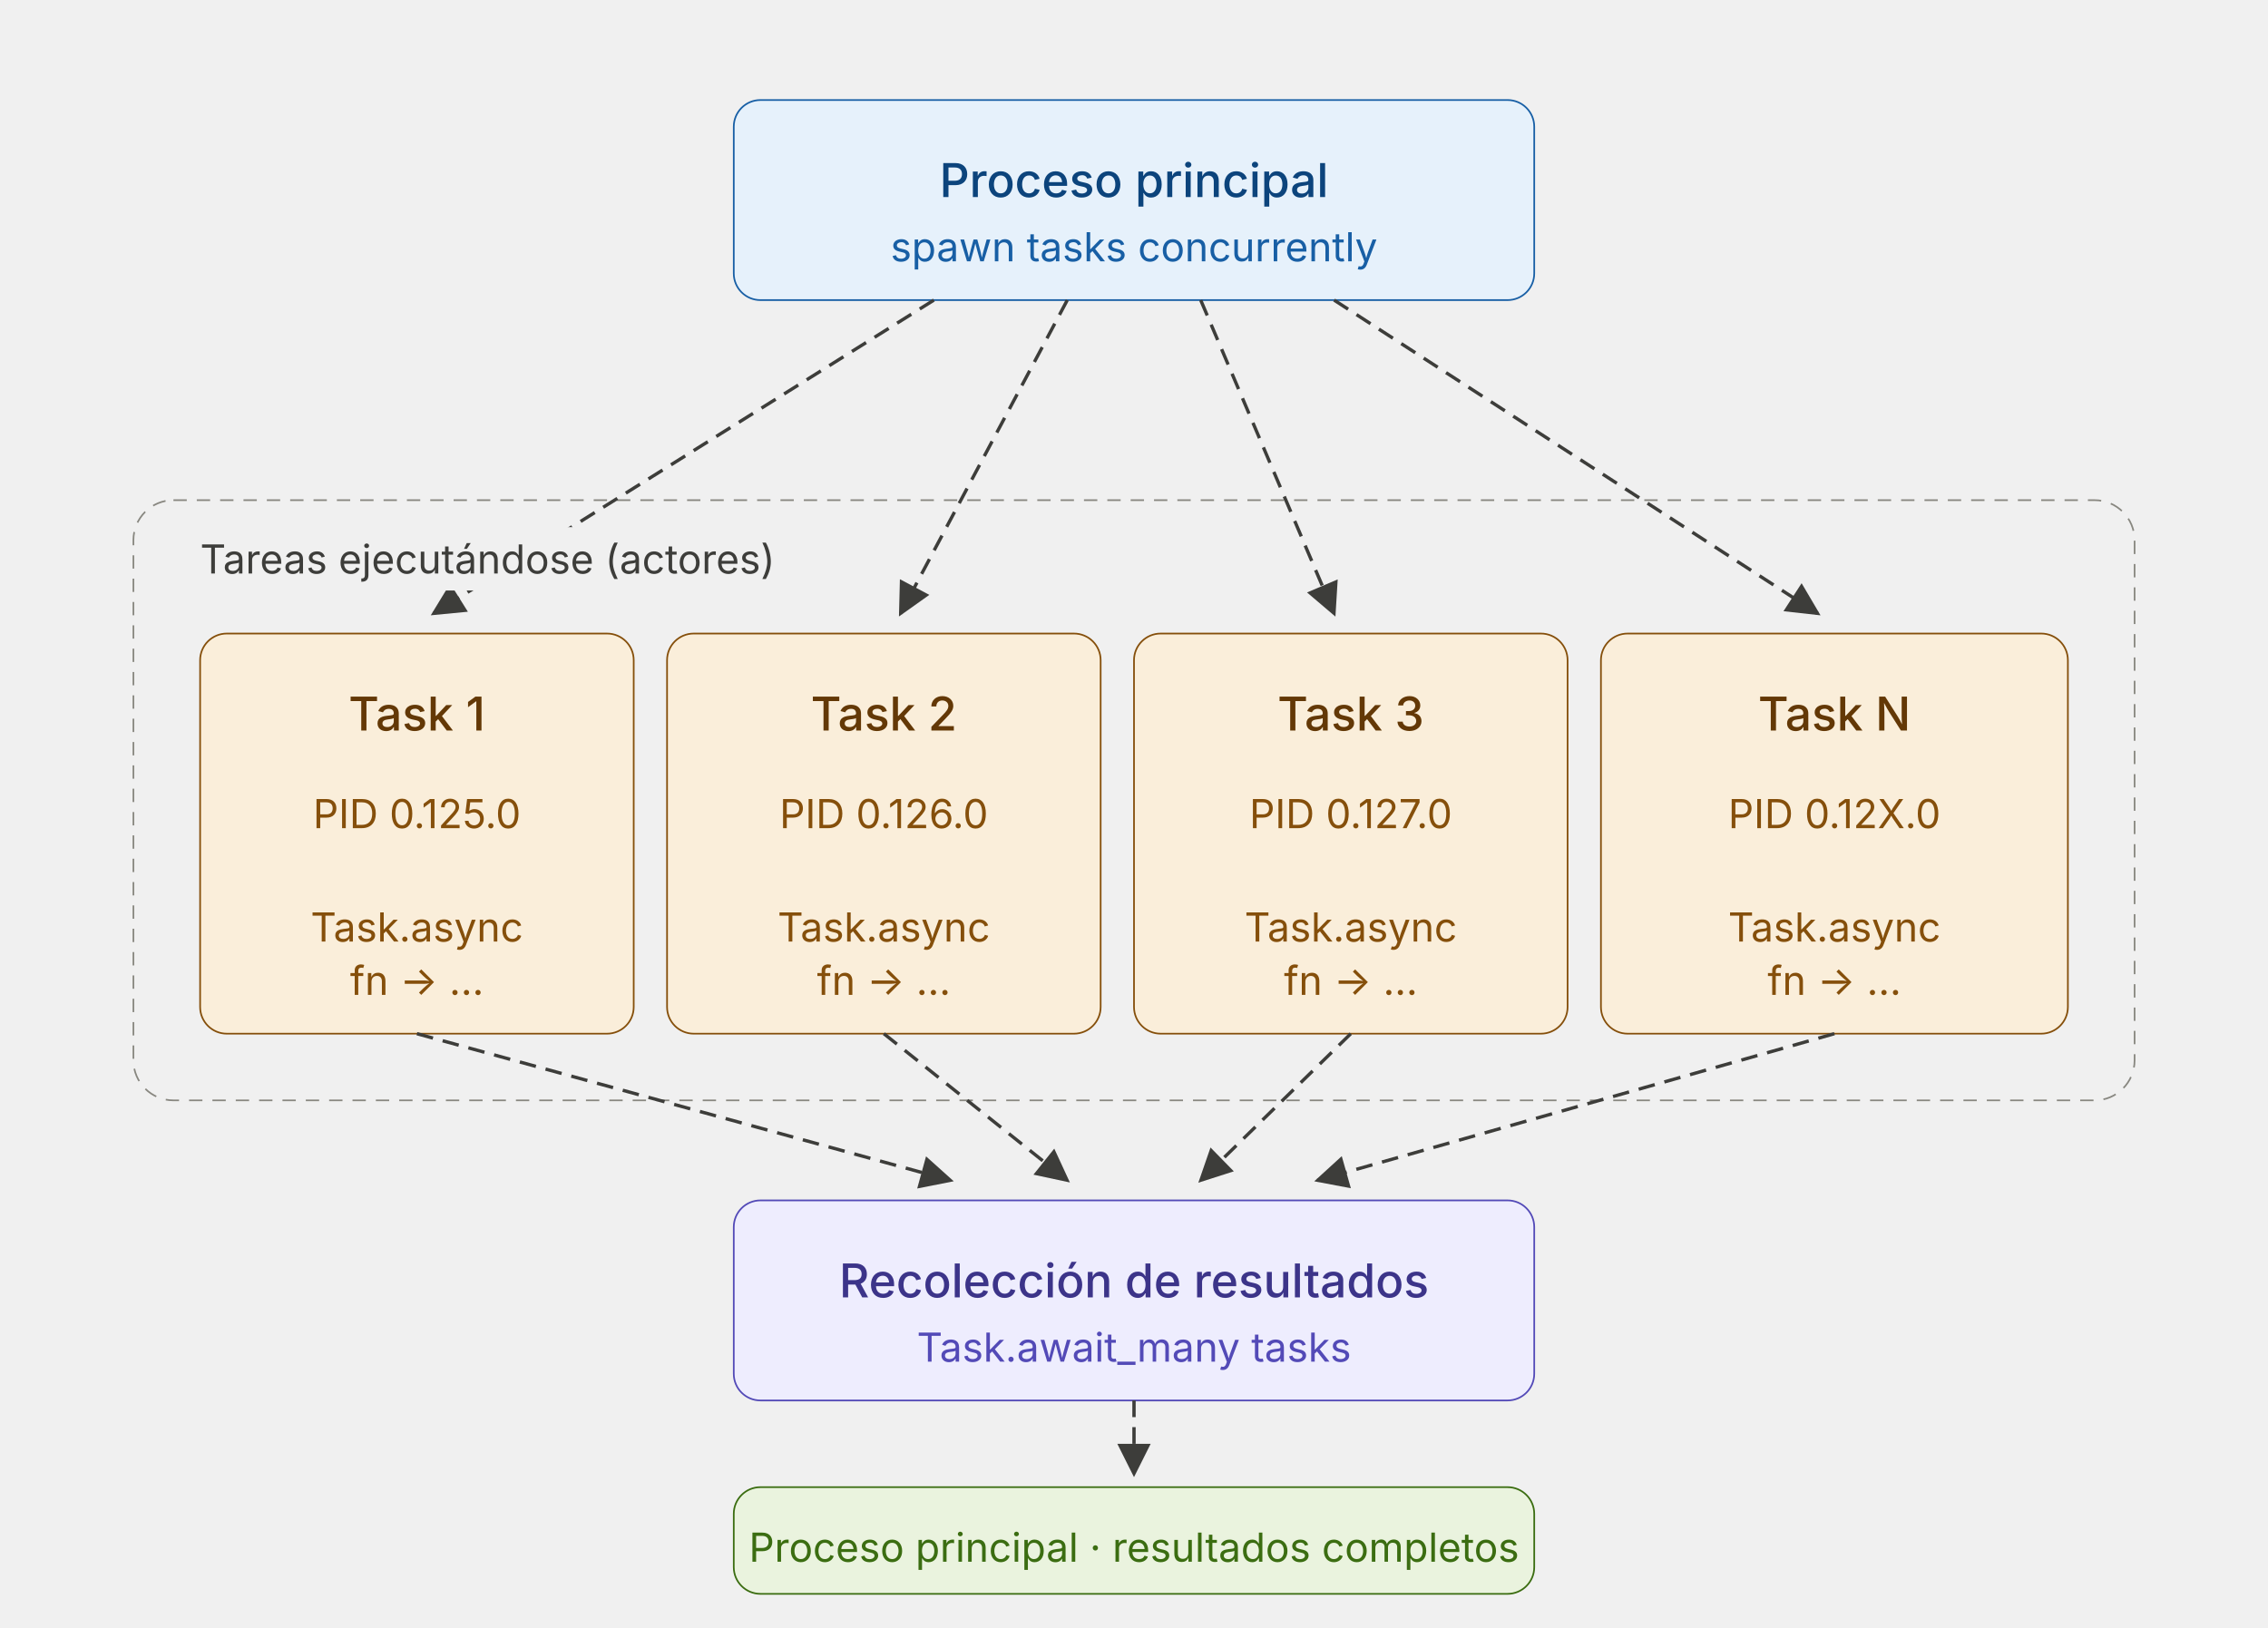
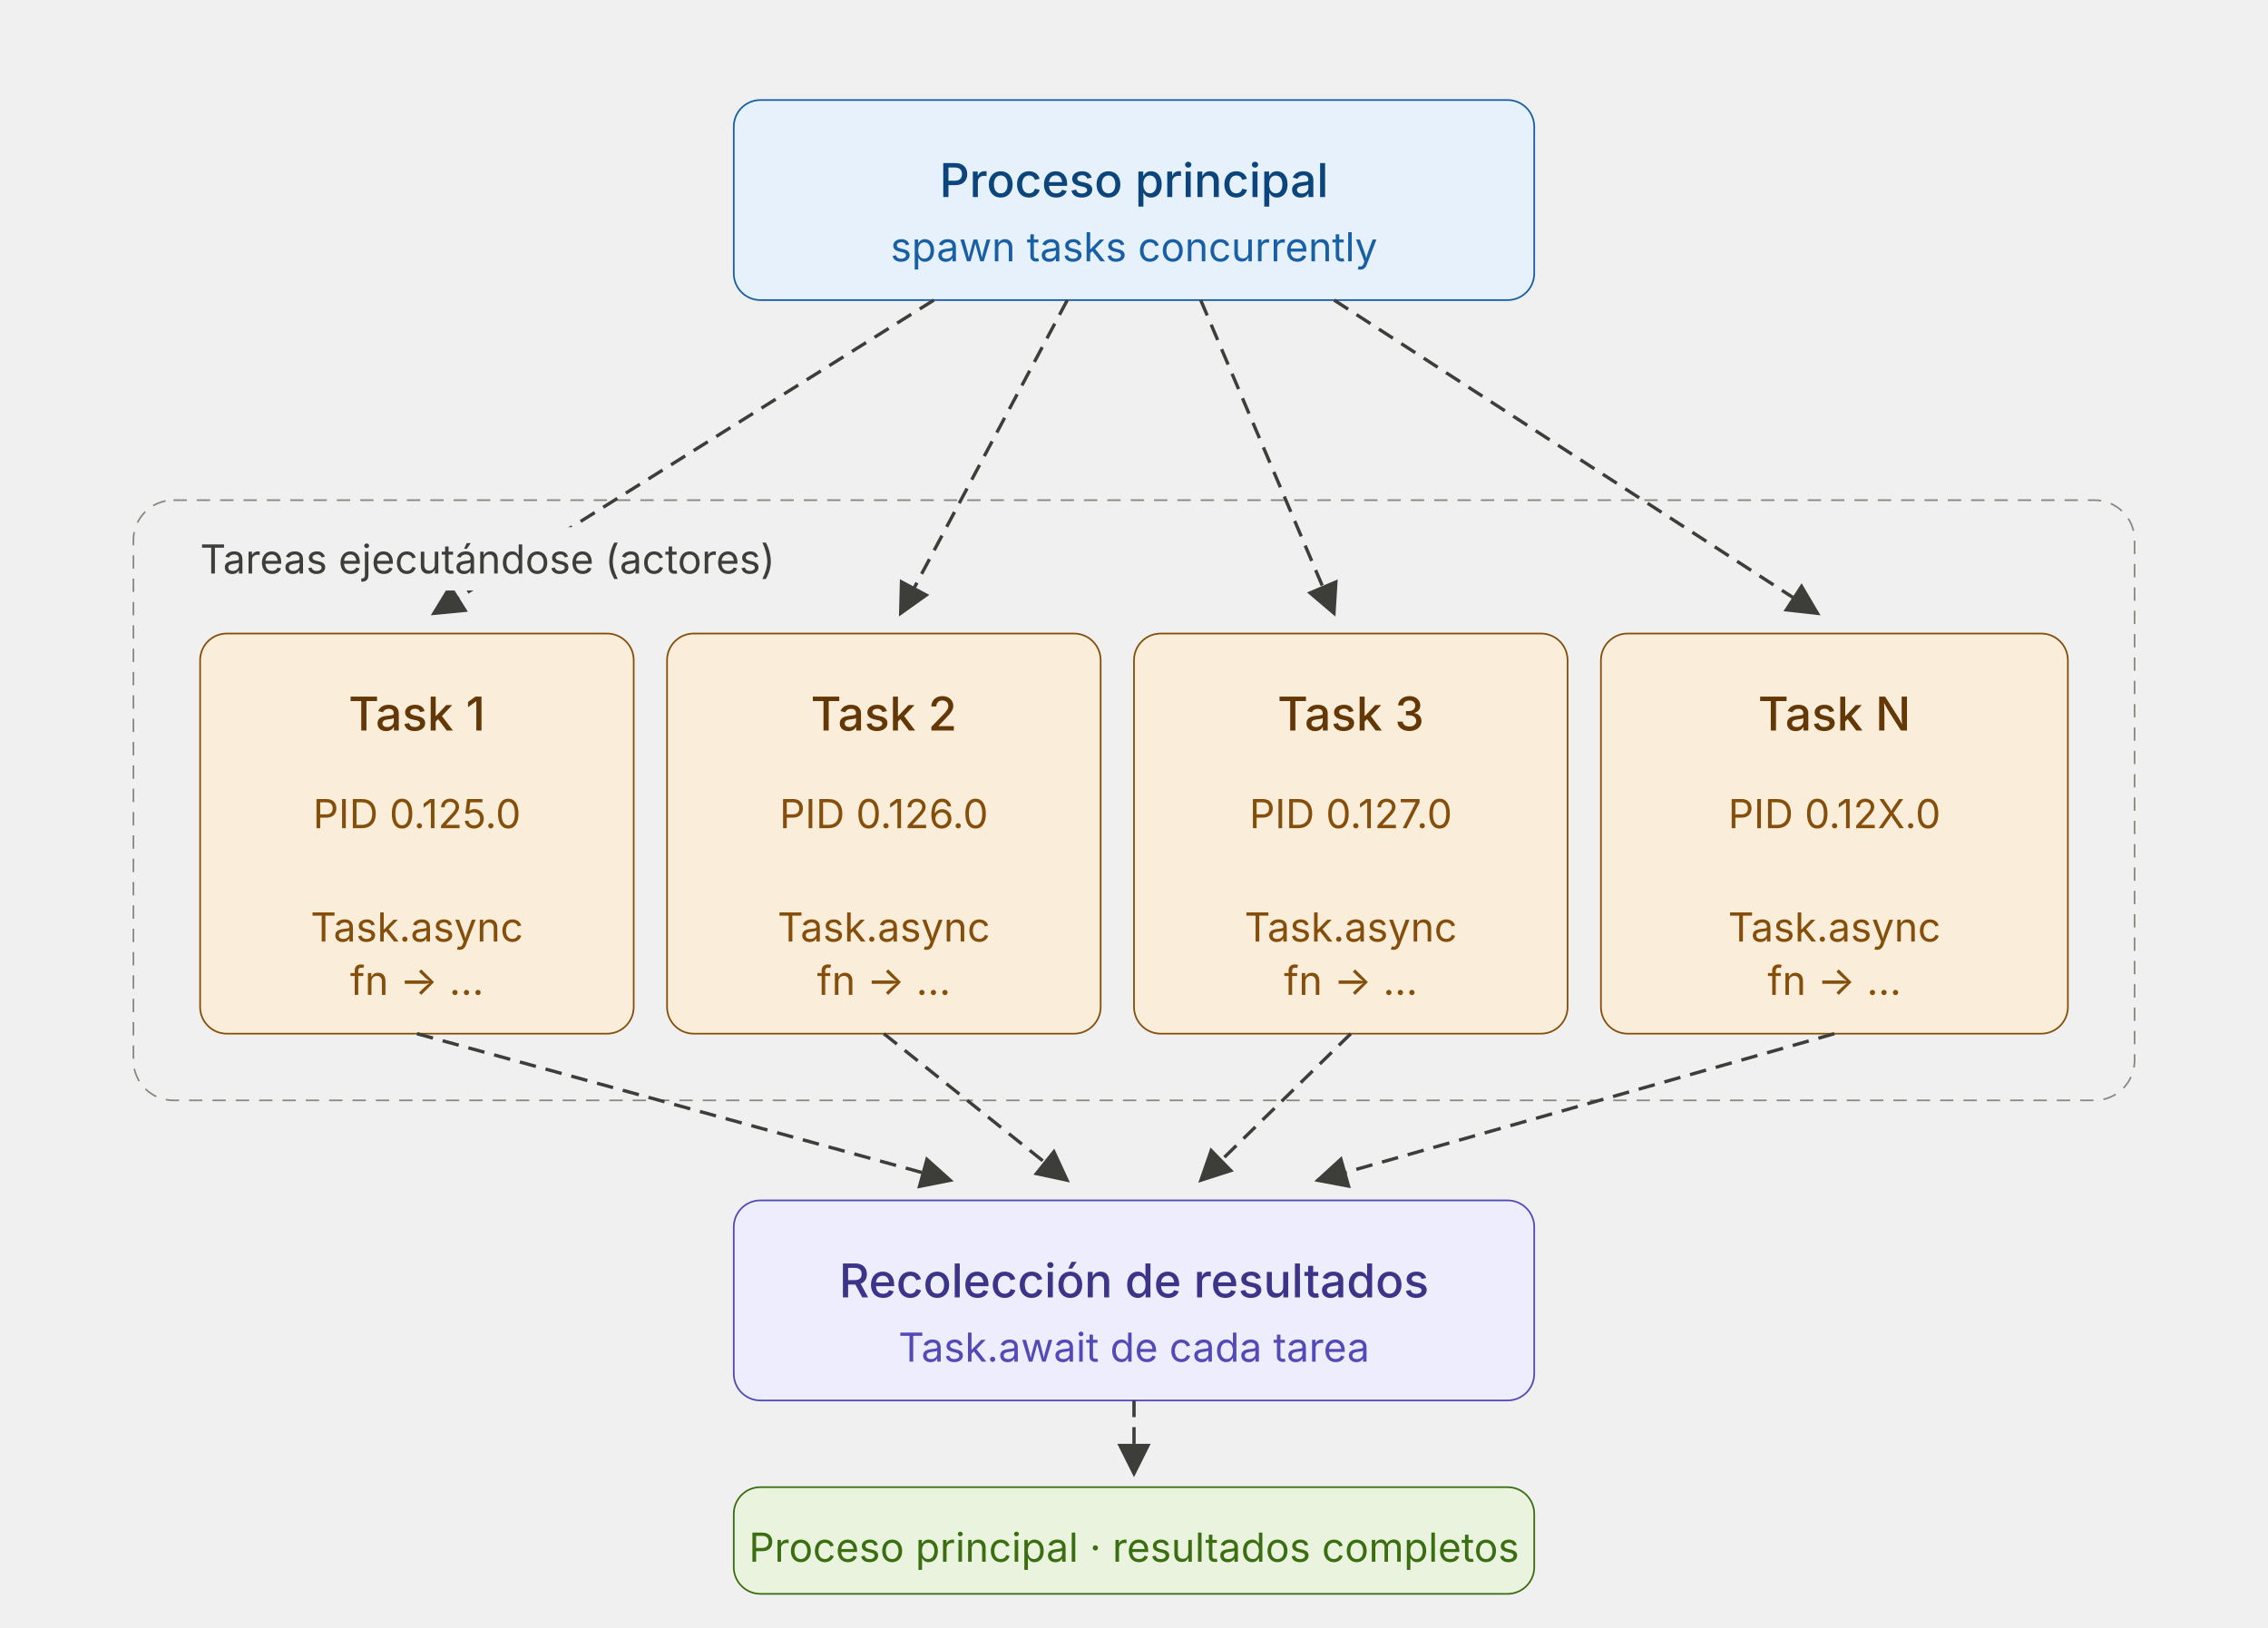
<svg xmlns="http://www.w3.org/2000/svg" width="100%" viewBox="0 0 680 488" role="img" style="">
  <defs>
    <marker id="tri" markerWidth="10" markerHeight="10" refX="9" refY="5" orient="auto" markerUnits="userSpaceOnUse">
      <path d="M 0 0 L 10 5 L 0 10 z" fill="#3d3d3a" />
    </marker>
    <mask id="imagine-text-gaps-hovi55" maskUnits="userSpaceOnUse">
      <rect x="0" y="0" width="680" height="488" fill="white" />
      <rect x="278.359" y="43.234" width="123.281" height="21.531" fill="black" rx="2" />
      <rect x="262.922" y="64.484" width="154.156" height="19.031" fill="black" rx="2" />
      <rect x="56" y="158.078" width="180.844" height="19.016" fill="black" rx="2" />
      <rect x="101.203" y="203.234" width="47.594" height="21.516" fill="black" rx="2" />
      <rect x="90.797" y="234.484" width="68.406" height="19.031" fill="black" rx="2" />
      <rect x="89.672" y="268.484" width="70.656" height="19.016" fill="black" rx="2" />
      <rect x="102.109" y="284.484" width="45.781" height="19.016" fill="black" rx="2" />
      <rect x="239.797" y="203.234" width="50.406" height="21.516" fill="black" rx="2" />
      <rect x="230.766" y="234.484" width="68.469" height="19.031" fill="black" rx="2" />
      <rect x="229.672" y="268.484" width="70.656" height="19.016" fill="black" rx="2" />
      <rect x="242.109" y="284.484" width="45.781" height="19.016" fill="black" rx="2" />
      <rect x="379.953" y="203.234" width="50.094" height="21.516" fill="black" rx="2" />
      <rect x="370.984" y="234.484" width="68.031" height="19.031" fill="black" rx="2" />
      <rect x="369.672" y="268.484" width="70.656" height="19.016" fill="black" rx="2" />
      <rect x="382.109" y="284.484" width="45.781" height="19.016" fill="black" rx="2" />
      <rect x="523.391" y="203.234" width="53.219" height="21.516" fill="black" rx="2" />
      <rect x="515.156" y="234.484" width="69.688" height="19.031" fill="black" rx="2" />
      <rect x="514.672" y="268.484" width="70.656" height="19.016" fill="black" rx="2" />
      <rect x="527.109" y="284.484" width="45.781" height="19.016" fill="black" rx="2" />
      <rect x="248.203" y="373.25" width="183.594" height="21.516" fill="black" rx="2" />
      <rect x="270.703" y="394.484" width="138.594" height="19.016" fill="black" rx="2" />
      <rect x="222.047" y="454.484" width="235.906" height="19.016" fill="black" rx="2" />
    </mask>
  </defs>
  <g style="fill:rgb(0, 0, 0);stroke:none;color:rgb(0, 0, 0);stroke-width:1px;stroke-linecap:butt;stroke-linejoin:miter;opacity:1;font-family:&quot;Anthropic Sans&quot;, -apple-system, BlinkMacSystemFont, &quot;Segoe UI&quot;, sans-serif;font-size:16px;font-weight:400;text-anchor:start;dominant-baseline:auto">
    <rect x="220" y="30" width="240" height="60" rx="8" stroke-width="0.5" style="fill:rgb(230, 241, 251);stroke:rgb(24, 95, 165);color:rgb(0, 0, 0);stroke-width:0.5px;stroke-linecap:butt;stroke-linejoin:miter;opacity:1;font-family:&quot;Anthropic Sans&quot;, -apple-system, BlinkMacSystemFont, &quot;Segoe UI&quot;, sans-serif;font-size:16px;font-weight:400;text-anchor:start;dominant-baseline:auto" />
    <text x="340" y="54" text-anchor="middle" dominant-baseline="central" style="fill:rgb(12, 68, 124);stroke:none;color:rgb(0, 0, 0);stroke-width:1px;stroke-linecap:butt;stroke-linejoin:miter;opacity:1;font-family:&quot;Anthropic Sans&quot;, -apple-system, BlinkMacSystemFont, &quot;Segoe UI&quot;, sans-serif;font-size:14px;font-weight:500;text-anchor:middle;dominant-baseline:central">Proceso principal</text>
    <text x="340" y="74" text-anchor="middle" dominant-baseline="central" style="fill:rgb(24, 95, 165);stroke:none;color:rgb(0, 0, 0);stroke-width:1px;stroke-linecap:butt;stroke-linejoin:miter;opacity:1;font-family:&quot;Anthropic Sans&quot;, -apple-system, BlinkMacSystemFont, &quot;Segoe UI&quot;, sans-serif;font-size:12px;font-weight:400;text-anchor:middle;dominant-baseline:central">spawn tasks concurrently</text>
  </g>
  <g stroke="#888780" stroke-width="0.5" stroke-dasharray="4 3" fill="none" style="fill:none;stroke:rgb(136, 135, 128);color:rgb(0, 0, 0);stroke-width:0.5px;stroke-dasharray:4px, 3px;stroke-linecap:butt;stroke-linejoin:miter;opacity:1;font-family:&quot;Anthropic Sans&quot;, -apple-system, BlinkMacSystemFont, &quot;Segoe UI&quot;, sans-serif;font-size:16px;font-weight:400;text-anchor:start;dominant-baseline:auto">
    <rect x="40" y="150" width="600" height="180" rx="12" style="fill:none;stroke:rgb(136, 135, 128);color:rgb(0, 0, 0);stroke-width:0.5px;stroke-dasharray:4px, 3px;stroke-linecap:butt;stroke-linejoin:miter;opacity:1;font-family:&quot;Anthropic Sans&quot;, -apple-system, BlinkMacSystemFont, &quot;Segoe UI&quot;, sans-serif;font-size:16px;font-weight:400;text-anchor:start;dominant-baseline:auto" />
  </g>
  <text x="60" y="172" style="fill:rgb(61, 61, 58);stroke:none;color:rgb(0, 0, 0);stroke-width:1px;stroke-linecap:butt;stroke-linejoin:miter;opacity:1;font-family:&quot;Anthropic Sans&quot;, -apple-system, BlinkMacSystemFont, &quot;Segoe UI&quot;, sans-serif;font-size:12px;font-weight:400;text-anchor:start;dominant-baseline:auto">Tareas ejecutándose (actores)</text>
  <g style="fill:rgb(0, 0, 0);stroke:none;color:rgb(0, 0, 0);stroke-width:1px;stroke-linecap:butt;stroke-linejoin:miter;opacity:1;font-family:&quot;Anthropic Sans&quot;, -apple-system, BlinkMacSystemFont, &quot;Segoe UI&quot;, sans-serif;font-size:16px;font-weight:400;text-anchor:start;dominant-baseline:auto">
    <rect x="60" y="190" width="130" height="120" rx="8" stroke-width="0.5" style="fill:rgb(250, 238, 218);stroke:rgb(133, 79, 11);color:rgb(0, 0, 0);stroke-width:0.5px;stroke-linecap:butt;stroke-linejoin:miter;opacity:1;font-family:&quot;Anthropic Sans&quot;, -apple-system, BlinkMacSystemFont, &quot;Segoe UI&quot;, sans-serif;font-size:16px;font-weight:400;text-anchor:start;dominant-baseline:auto" />
    <text x="125" y="214" text-anchor="middle" dominant-baseline="central" style="fill:rgb(99, 56, 6);stroke:none;color:rgb(0, 0, 0);stroke-width:1px;stroke-linecap:butt;stroke-linejoin:miter;opacity:1;font-family:&quot;Anthropic Sans&quot;, -apple-system, BlinkMacSystemFont, &quot;Segoe UI&quot;, sans-serif;font-size:14px;font-weight:500;text-anchor:middle;dominant-baseline:central">Task 1</text>
    <text x="125" y="244" text-anchor="middle" dominant-baseline="central" style="fill:rgb(133, 79, 11);stroke:none;color:rgb(0, 0, 0);stroke-width:1px;stroke-linecap:butt;stroke-linejoin:miter;opacity:1;font-family:&quot;Anthropic Sans&quot;, -apple-system, BlinkMacSystemFont, &quot;Segoe UI&quot;, sans-serif;font-size:12px;font-weight:400;text-anchor:middle;dominant-baseline:central">PID 0.125.0</text>
    <text x="125" y="278" text-anchor="middle" dominant-baseline="central" style="fill:rgb(133, 79, 11);stroke:none;color:rgb(0, 0, 0);stroke-width:1px;stroke-linecap:butt;stroke-linejoin:miter;opacity:1;font-family:&quot;Anthropic Sans&quot;, -apple-system, BlinkMacSystemFont, &quot;Segoe UI&quot;, sans-serif;font-size:12px;font-weight:400;text-anchor:middle;dominant-baseline:central">Task.async</text>
    <text x="125" y="294" text-anchor="middle" dominant-baseline="central" style="fill:rgb(133, 79, 11);stroke:none;color:rgb(0, 0, 0);stroke-width:1px;stroke-linecap:butt;stroke-linejoin:miter;opacity:1;font-family:&quot;Anthropic Sans&quot;, -apple-system, BlinkMacSystemFont, &quot;Segoe UI&quot;, sans-serif;font-size:12px;font-weight:400;text-anchor:middle;dominant-baseline:central">fn -&gt; ...</text>
  </g>
  <g style="fill:rgb(0, 0, 0);stroke:none;color:rgb(0, 0, 0);stroke-width:1px;stroke-linecap:butt;stroke-linejoin:miter;opacity:1;font-family:&quot;Anthropic Sans&quot;, -apple-system, BlinkMacSystemFont, &quot;Segoe UI&quot;, sans-serif;font-size:16px;font-weight:400;text-anchor:start;dominant-baseline:auto">
    <rect x="200" y="190" width="130" height="120" rx="8" stroke-width="0.5" style="fill:rgb(250, 238, 218);stroke:rgb(133, 79, 11);color:rgb(0, 0, 0);stroke-width:0.5px;stroke-linecap:butt;stroke-linejoin:miter;opacity:1;font-family:&quot;Anthropic Sans&quot;, -apple-system, BlinkMacSystemFont, &quot;Segoe UI&quot;, sans-serif;font-size:16px;font-weight:400;text-anchor:start;dominant-baseline:auto" />
    <text x="265" y="214" text-anchor="middle" dominant-baseline="central" style="fill:rgb(99, 56, 6);stroke:none;color:rgb(0, 0, 0);stroke-width:1px;stroke-linecap:butt;stroke-linejoin:miter;opacity:1;font-family:&quot;Anthropic Sans&quot;, -apple-system, BlinkMacSystemFont, &quot;Segoe UI&quot;, sans-serif;font-size:14px;font-weight:500;text-anchor:middle;dominant-baseline:central">Task 2</text>
    <text x="265" y="244" text-anchor="middle" dominant-baseline="central" style="fill:rgb(133, 79, 11);stroke:none;color:rgb(0, 0, 0);stroke-width:1px;stroke-linecap:butt;stroke-linejoin:miter;opacity:1;font-family:&quot;Anthropic Sans&quot;, -apple-system, BlinkMacSystemFont, &quot;Segoe UI&quot;, sans-serif;font-size:12px;font-weight:400;text-anchor:middle;dominant-baseline:central">PID 0.126.0</text>
    <text x="265" y="278" text-anchor="middle" dominant-baseline="central" style="fill:rgb(133, 79, 11);stroke:none;color:rgb(0, 0, 0);stroke-width:1px;stroke-linecap:butt;stroke-linejoin:miter;opacity:1;font-family:&quot;Anthropic Sans&quot;, -apple-system, BlinkMacSystemFont, &quot;Segoe UI&quot;, sans-serif;font-size:12px;font-weight:400;text-anchor:middle;dominant-baseline:central">Task.async</text>
    <text x="265" y="294" text-anchor="middle" dominant-baseline="central" style="fill:rgb(133, 79, 11);stroke:none;color:rgb(0, 0, 0);stroke-width:1px;stroke-linecap:butt;stroke-linejoin:miter;opacity:1;font-family:&quot;Anthropic Sans&quot;, -apple-system, BlinkMacSystemFont, &quot;Segoe UI&quot;, sans-serif;font-size:12px;font-weight:400;text-anchor:middle;dominant-baseline:central">fn -&gt; ...</text>
  </g>
  <g style="fill:rgb(0, 0, 0);stroke:none;color:rgb(0, 0, 0);stroke-width:1px;stroke-linecap:butt;stroke-linejoin:miter;opacity:1;font-family:&quot;Anthropic Sans&quot;, -apple-system, BlinkMacSystemFont, &quot;Segoe UI&quot;, sans-serif;font-size:16px;font-weight:400;text-anchor:start;dominant-baseline:auto">
    <rect x="340" y="190" width="130" height="120" rx="8" stroke-width="0.5" style="fill:rgb(250, 238, 218);stroke:rgb(133, 79, 11);color:rgb(0, 0, 0);stroke-width:0.5px;stroke-linecap:butt;stroke-linejoin:miter;opacity:1;font-family:&quot;Anthropic Sans&quot;, -apple-system, BlinkMacSystemFont, &quot;Segoe UI&quot;, sans-serif;font-size:16px;font-weight:400;text-anchor:start;dominant-baseline:auto" />
    <text x="405" y="214" text-anchor="middle" dominant-baseline="central" style="fill:rgb(99, 56, 6);stroke:none;color:rgb(0, 0, 0);stroke-width:1px;stroke-linecap:butt;stroke-linejoin:miter;opacity:1;font-family:&quot;Anthropic Sans&quot;, -apple-system, BlinkMacSystemFont, &quot;Segoe UI&quot;, sans-serif;font-size:14px;font-weight:500;text-anchor:middle;dominant-baseline:central">Task 3</text>
    <text x="405" y="244" text-anchor="middle" dominant-baseline="central" style="fill:rgb(133, 79, 11);stroke:none;color:rgb(0, 0, 0);stroke-width:1px;stroke-linecap:butt;stroke-linejoin:miter;opacity:1;font-family:&quot;Anthropic Sans&quot;, -apple-system, BlinkMacSystemFont, &quot;Segoe UI&quot;, sans-serif;font-size:12px;font-weight:400;text-anchor:middle;dominant-baseline:central">PID 0.127.0</text>
    <text x="405" y="278" text-anchor="middle" dominant-baseline="central" style="fill:rgb(133, 79, 11);stroke:none;color:rgb(0, 0, 0);stroke-width:1px;stroke-linecap:butt;stroke-linejoin:miter;opacity:1;font-family:&quot;Anthropic Sans&quot;, -apple-system, BlinkMacSystemFont, &quot;Segoe UI&quot;, sans-serif;font-size:12px;font-weight:400;text-anchor:middle;dominant-baseline:central">Task.async</text>
    <text x="405" y="294" text-anchor="middle" dominant-baseline="central" style="fill:rgb(133, 79, 11);stroke:none;color:rgb(0, 0, 0);stroke-width:1px;stroke-linecap:butt;stroke-linejoin:miter;opacity:1;font-family:&quot;Anthropic Sans&quot;, -apple-system, BlinkMacSystemFont, &quot;Segoe UI&quot;, sans-serif;font-size:12px;font-weight:400;text-anchor:middle;dominant-baseline:central">fn -&gt; ...</text>
  </g>
  <g style="fill:rgb(0, 0, 0);stroke:none;color:rgb(0, 0, 0);stroke-width:1px;stroke-linecap:butt;stroke-linejoin:miter;opacity:1;font-family:&quot;Anthropic Sans&quot;, -apple-system, BlinkMacSystemFont, &quot;Segoe UI&quot;, sans-serif;font-size:16px;font-weight:400;text-anchor:start;dominant-baseline:auto">
    <rect x="480" y="190" width="140" height="120" rx="8" stroke-width="0.5" style="fill:rgb(250, 238, 218);stroke:rgb(133, 79, 11);color:rgb(0, 0, 0);stroke-width:0.5px;stroke-linecap:butt;stroke-linejoin:miter;opacity:1;font-family:&quot;Anthropic Sans&quot;, -apple-system, BlinkMacSystemFont, &quot;Segoe UI&quot;, sans-serif;font-size:16px;font-weight:400;text-anchor:start;dominant-baseline:auto" />
    <text x="550" y="214" text-anchor="middle" dominant-baseline="central" style="fill:rgb(99, 56, 6);stroke:none;color:rgb(0, 0, 0);stroke-width:1px;stroke-linecap:butt;stroke-linejoin:miter;opacity:1;font-family:&quot;Anthropic Sans&quot;, -apple-system, BlinkMacSystemFont, &quot;Segoe UI&quot;, sans-serif;font-size:14px;font-weight:500;text-anchor:middle;dominant-baseline:central">Task N</text>
    <text x="550" y="244" text-anchor="middle" dominant-baseline="central" style="fill:rgb(133, 79, 11);stroke:none;color:rgb(0, 0, 0);stroke-width:1px;stroke-linecap:butt;stroke-linejoin:miter;opacity:1;font-family:&quot;Anthropic Sans&quot;, -apple-system, BlinkMacSystemFont, &quot;Segoe UI&quot;, sans-serif;font-size:12px;font-weight:400;text-anchor:middle;dominant-baseline:central">PID 0.12X.0</text>
    <text x="550" y="278" text-anchor="middle" dominant-baseline="central" style="fill:rgb(133, 79, 11);stroke:none;color:rgb(0, 0, 0);stroke-width:1px;stroke-linecap:butt;stroke-linejoin:miter;opacity:1;font-family:&quot;Anthropic Sans&quot;, -apple-system, BlinkMacSystemFont, &quot;Segoe UI&quot;, sans-serif;font-size:12px;font-weight:400;text-anchor:middle;dominant-baseline:central">Task.async</text>
    <text x="550" y="294" text-anchor="middle" dominant-baseline="central" style="fill:rgb(133, 79, 11);stroke:none;color:rgb(0, 0, 0);stroke-width:1px;stroke-linecap:butt;stroke-linejoin:miter;opacity:1;font-family:&quot;Anthropic Sans&quot;, -apple-system, BlinkMacSystemFont, &quot;Segoe UI&quot;, sans-serif;font-size:12px;font-weight:400;text-anchor:middle;dominant-baseline:central">fn -&gt; ...</text>
  </g>
  <line x1="280" y1="90" x2="130" y2="184" stroke="#3d3d3a" stroke-width="1" stroke-dasharray="5 3" marker-end="url(#tri)" mask="url(#imagine-text-gaps-hovi55)" style="fill:rgb(0, 0, 0);stroke:rgb(61, 61, 58);color:rgb(0, 0, 0);stroke-width:1px;stroke-dasharray:5px, 3px;stroke-linecap:butt;stroke-linejoin:miter;opacity:1;font-family:&quot;Anthropic Sans&quot;, -apple-system, BlinkMacSystemFont, &quot;Segoe UI&quot;, sans-serif;font-size:16px;font-weight:400;text-anchor:start;dominant-baseline:auto" />
  <line x1="320" y1="90" x2="270" y2="184" stroke="#3d3d3a" stroke-width="1" stroke-dasharray="5 3" marker-end="url(#tri)" style="fill:rgb(0, 0, 0);stroke:rgb(61, 61, 58);color:rgb(0, 0, 0);stroke-width:1px;stroke-dasharray:5px, 3px;stroke-linecap:butt;stroke-linejoin:miter;opacity:1;font-family:&quot;Anthropic Sans&quot;, -apple-system, BlinkMacSystemFont, &quot;Segoe UI&quot;, sans-serif;font-size:16px;font-weight:400;text-anchor:start;dominant-baseline:auto" />
  <line x1="360" y1="90" x2="400" y2="184" stroke="#3d3d3a" stroke-width="1" stroke-dasharray="5 3" marker-end="url(#tri)" style="fill:rgb(0, 0, 0);stroke:rgb(61, 61, 58);color:rgb(0, 0, 0);stroke-width:1px;stroke-dasharray:5px, 3px;stroke-linecap:butt;stroke-linejoin:miter;opacity:1;font-family:&quot;Anthropic Sans&quot;, -apple-system, BlinkMacSystemFont, &quot;Segoe UI&quot;, sans-serif;font-size:16px;font-weight:400;text-anchor:start;dominant-baseline:auto" />
  <line x1="400" y1="90" x2="545" y2="184" stroke="#3d3d3a" stroke-width="1" stroke-dasharray="5 3" marker-end="url(#tri)" style="fill:rgb(0, 0, 0);stroke:rgb(61, 61, 58);color:rgb(0, 0, 0);stroke-width:1px;stroke-dasharray:5px, 3px;stroke-linecap:butt;stroke-linejoin:miter;opacity:1;font-family:&quot;Anthropic Sans&quot;, -apple-system, BlinkMacSystemFont, &quot;Segoe UI&quot;, sans-serif;font-size:16px;font-weight:400;text-anchor:start;dominant-baseline:auto" />
  <line x1="125" y1="310" x2="285" y2="354" stroke="#3d3d3a" stroke-width="1" stroke-dasharray="5 3" marker-end="url(#tri)" style="fill:rgb(0, 0, 0);stroke:rgb(61, 61, 58);color:rgb(0, 0, 0);stroke-width:1px;stroke-dasharray:5px, 3px;stroke-linecap:butt;stroke-linejoin:miter;opacity:1;font-family:&quot;Anthropic Sans&quot;, -apple-system, BlinkMacSystemFont, &quot;Segoe UI&quot;, sans-serif;font-size:16px;font-weight:400;text-anchor:start;dominant-baseline:auto" />
  <line x1="265" y1="310" x2="320" y2="354" stroke="#3d3d3a" stroke-width="1" stroke-dasharray="5 3" marker-end="url(#tri)" style="fill:rgb(0, 0, 0);stroke:rgb(61, 61, 58);color:rgb(0, 0, 0);stroke-width:1px;stroke-dasharray:5px, 3px;stroke-linecap:butt;stroke-linejoin:miter;opacity:1;font-family:&quot;Anthropic Sans&quot;, -apple-system, BlinkMacSystemFont, &quot;Segoe UI&quot;, sans-serif;font-size:16px;font-weight:400;text-anchor:start;dominant-baseline:auto" />
  <line x1="405" y1="310" x2="360" y2="354" stroke="#3d3d3a" stroke-width="1" stroke-dasharray="5 3" marker-end="url(#tri)" style="fill:rgb(0, 0, 0);stroke:rgb(61, 61, 58);color:rgb(0, 0, 0);stroke-width:1px;stroke-dasharray:5px, 3px;stroke-linecap:butt;stroke-linejoin:miter;opacity:1;font-family:&quot;Anthropic Sans&quot;, -apple-system, BlinkMacSystemFont, &quot;Segoe UI&quot;, sans-serif;font-size:16px;font-weight:400;text-anchor:start;dominant-baseline:auto" />
  <line x1="550" y1="310" x2="395" y2="354" stroke="#3d3d3a" stroke-width="1" stroke-dasharray="5 3" marker-end="url(#tri)" style="fill:rgb(0, 0, 0);stroke:rgb(61, 61, 58);color:rgb(0, 0, 0);stroke-width:1px;stroke-dasharray:5px, 3px;stroke-linecap:butt;stroke-linejoin:miter;opacity:1;font-family:&quot;Anthropic Sans&quot;, -apple-system, BlinkMacSystemFont, &quot;Segoe UI&quot;, sans-serif;font-size:16px;font-weight:400;text-anchor:start;dominant-baseline:auto" />
  <g style="fill:rgb(0, 0, 0);stroke:none;color:rgb(0, 0, 0);stroke-width:1px;stroke-linecap:butt;stroke-linejoin:miter;opacity:1;font-family:&quot;Anthropic Sans&quot;, -apple-system, BlinkMacSystemFont, &quot;Segoe UI&quot;, sans-serif;font-size:16px;font-weight:400;text-anchor:start;dominant-baseline:auto">
    <rect x="220" y="360" width="240" height="60" rx="8" stroke-width="0.5" style="fill:rgb(238, 237, 254);stroke:rgb(83, 74, 183);color:rgb(0, 0, 0);stroke-width:0.5px;stroke-linecap:butt;stroke-linejoin:miter;opacity:1;font-family:&quot;Anthropic Sans&quot;, -apple-system, BlinkMacSystemFont, &quot;Segoe UI&quot;, sans-serif;font-size:16px;font-weight:400;text-anchor:start;dominant-baseline:auto" />
    <text x="340" y="384" text-anchor="middle" dominant-baseline="central" style="fill:rgb(60, 52, 137);stroke:none;color:rgb(0, 0, 0);stroke-width:1px;stroke-linecap:butt;stroke-linejoin:miter;opacity:1;font-family:&quot;Anthropic Sans&quot;, -apple-system, BlinkMacSystemFont, &quot;Segoe UI&quot;, sans-serif;font-size:14px;font-weight:500;text-anchor:middle;dominant-baseline:central">Recolección de resultados</text>
-     <text x="340" y="404" text-anchor="middle" dominant-baseline="central" style="fill:rgb(83, 74, 183);stroke:none;color:rgb(0, 0, 0);stroke-width:1px;stroke-linecap:butt;stroke-linejoin:miter;opacity:1;font-family:&quot;Anthropic Sans&quot;, -apple-system, BlinkMacSystemFont, &quot;Segoe UI&quot;, sans-serif;font-size:12px;font-weight:400;text-anchor:middle;dominant-baseline:central">Task.await_many tasks</text>
+     <text x="340" y="404" text-anchor="middle" dominant-baseline="central" style="fill:rgb(83, 74, 183);stroke:none;color:rgb(0, 0, 0);stroke-width:1px;stroke-linecap:butt;stroke-linejoin:miter;opacity:1;font-family:&quot;Anthropic Sans&quot;, -apple-system, BlinkMacSystemFont, &quot;Segoe UI&quot;, sans-serif;font-size:12px;font-weight:400;text-anchor:middle;dominant-baseline:central">Task.await de cada tarea</text>
  </g>
  <line x1="340" y1="420" x2="340" y2="442" stroke="#3d3d3a" stroke-width="1" stroke-dasharray="5 3" marker-end="url(#tri)" style="fill:rgb(0, 0, 0);stroke:rgb(61, 61, 58);color:rgb(0, 0, 0);stroke-width:1px;stroke-dasharray:5px, 3px;stroke-linecap:butt;stroke-linejoin:miter;opacity:1;font-family:&quot;Anthropic Sans&quot;, -apple-system, BlinkMacSystemFont, &quot;Segoe UI&quot;, sans-serif;font-size:16px;font-weight:400;text-anchor:start;dominant-baseline:auto" />
  <g style="fill:rgb(0, 0, 0);stroke:none;color:rgb(0, 0, 0);stroke-width:1px;stroke-linecap:butt;stroke-linejoin:miter;opacity:1;font-family:&quot;Anthropic Sans&quot;, -apple-system, BlinkMacSystemFont, &quot;Segoe UI&quot;, sans-serif;font-size:16px;font-weight:400;text-anchor:start;dominant-baseline:auto">
    <rect x="220" y="446" width="240" height="32" rx="8" stroke-width="0.5" style="fill:rgb(234, 243, 222);stroke:rgb(59, 109, 17);color:rgb(0, 0, 0);stroke-width:0.5px;stroke-linecap:butt;stroke-linejoin:miter;opacity:1;font-family:&quot;Anthropic Sans&quot;, -apple-system, BlinkMacSystemFont, &quot;Segoe UI&quot;, sans-serif;font-size:16px;font-weight:400;text-anchor:start;dominant-baseline:auto" />
    <text x="340" y="464" text-anchor="middle" dominant-baseline="central" style="fill:rgb(59, 109, 17);stroke:none;color:rgb(0, 0, 0);stroke-width:1px;stroke-linecap:butt;stroke-linejoin:miter;opacity:1;font-family:&quot;Anthropic Sans&quot;, -apple-system, BlinkMacSystemFont, &quot;Segoe UI&quot;, sans-serif;font-size:12px;font-weight:400;text-anchor:middle;dominant-baseline:central">Proceso principal · resultados completos</text>
  </g>
</svg>
